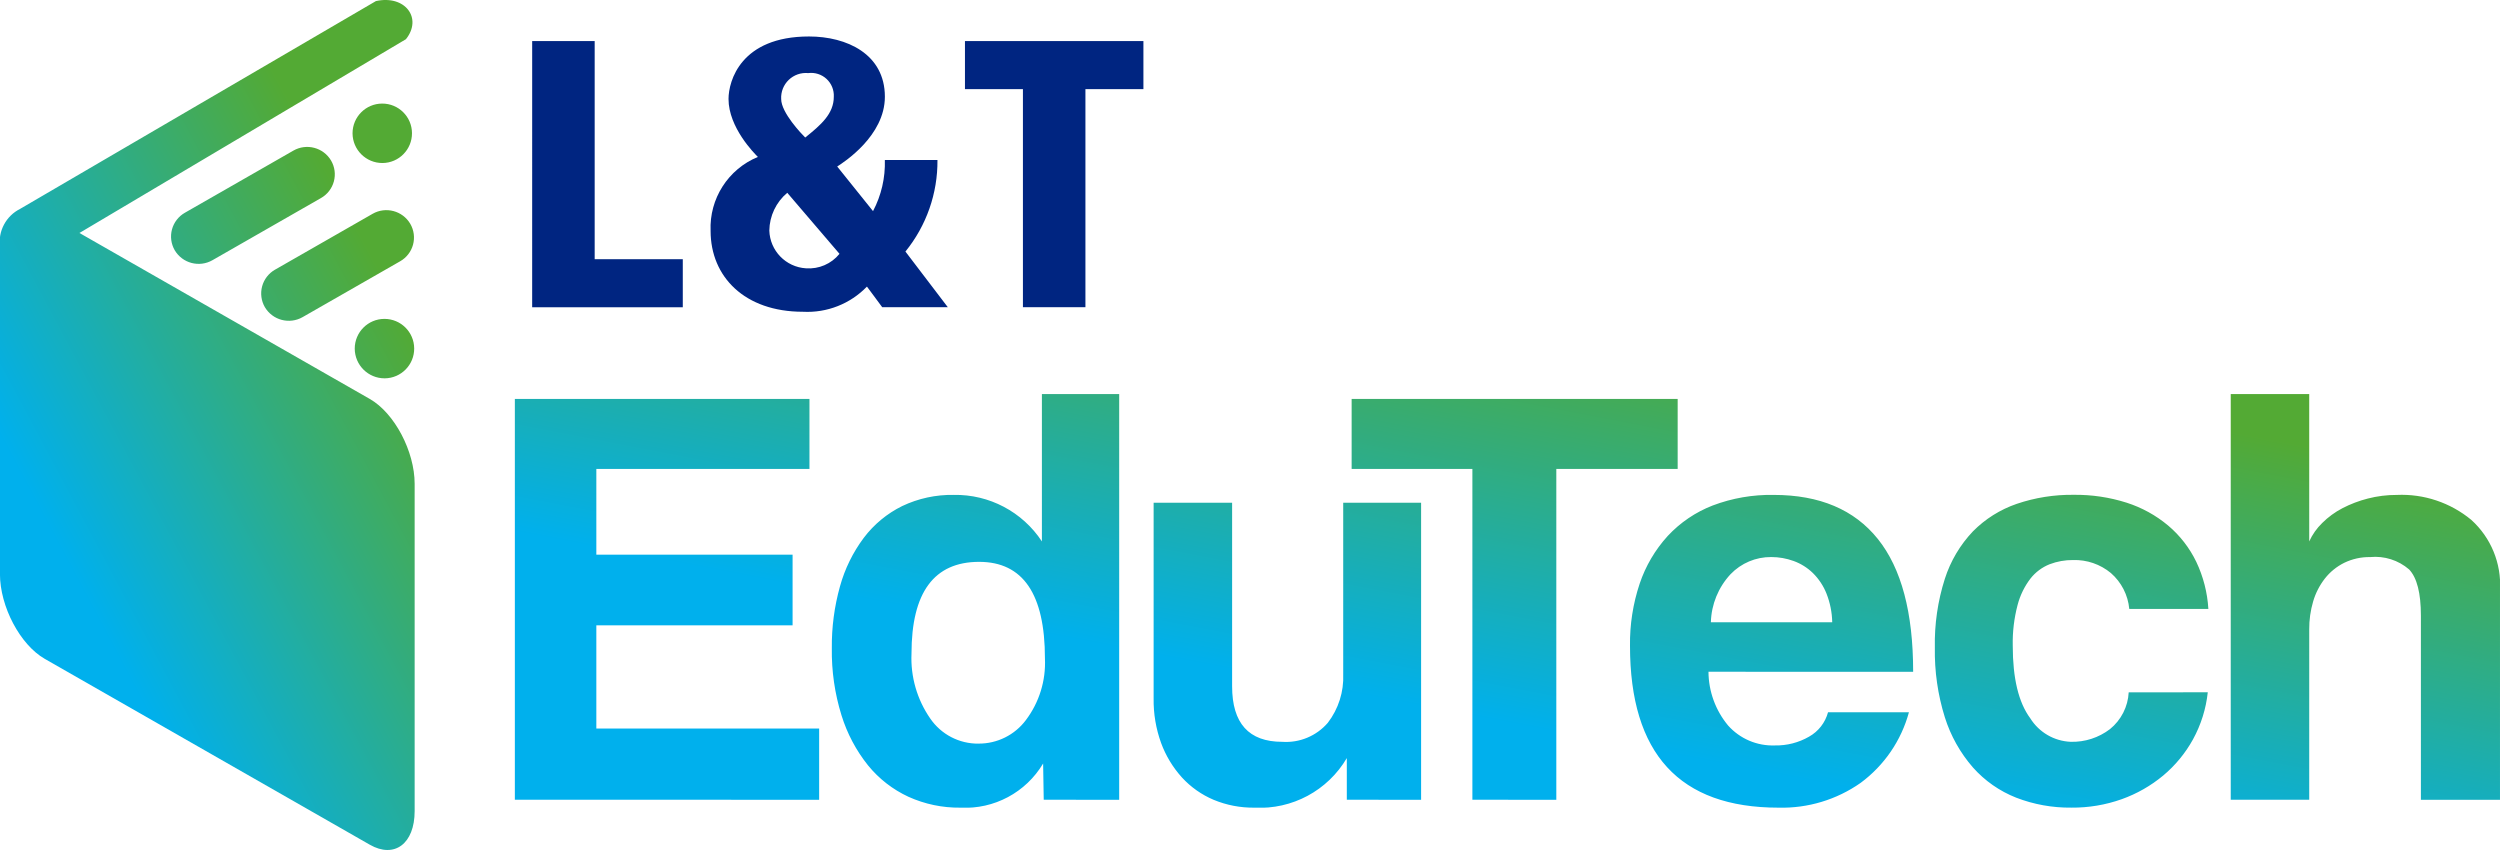
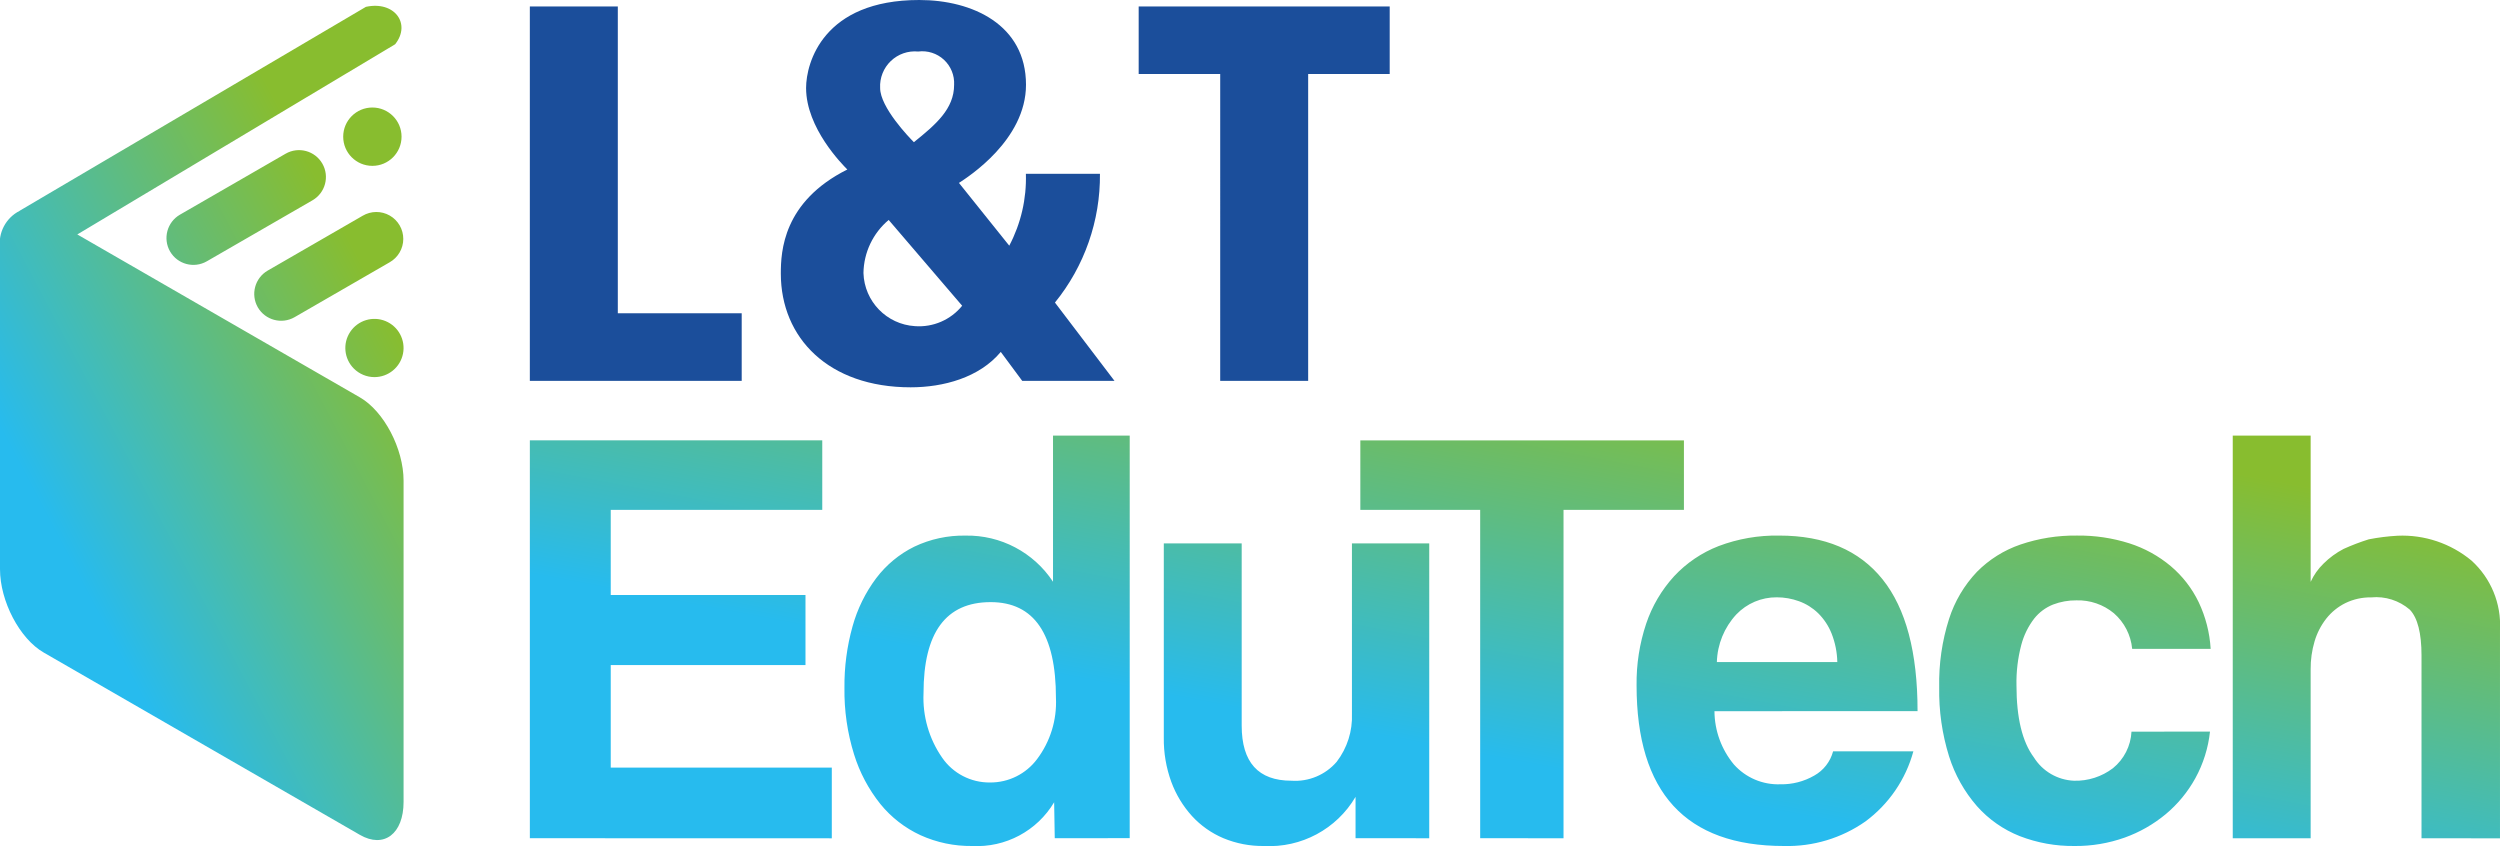
- <svg xmlns="http://www.w3.org/2000/svg" xmlns:xlink="http://www.w3.org/1999/xlink" width="200" height="68" viewBox="0 0 200 68">
+ <svg xmlns="http://www.w3.org/2000/svg" xmlns:xlink="http://www.w3.org/1999/xlink" width="200" height="67.684" viewBox="0 0 200 67.684">
  <defs>
-     <style>.a{fill:none;}.b{clip-path:url(#a);}.c{fill:url(#b);}.d{fill:#002581;}.e{clip-path:url(#c);}.f{fill:url(#d);}</style>
+     <style>.a{fill:none;}.b{clip-path:url(#a);}.c{fill:url(#b);}.d{fill:#1b4e9b;}.e{clip-path:url(#c);}.f{fill:url(#d);}</style>
    <clipPath id="a">
-       <path class="a" d="M179.852,181.491h0a2.225,2.225,0,0,0,3.019.8l8.685-4.974a2.182,2.182,0,0,0,.809-2.994,2.22,2.22,0,0,0-3.019-.8l-8.685,4.974a2.189,2.189,0,0,0-.809,2.994m7.212,4.554h0a2.226,2.226,0,0,0,3.019.8l7.807-4.47a2.182,2.182,0,0,0,.809-2.994,2.22,2.22,0,0,0-3.019-.8l-7.807,4.47a2.189,2.189,0,0,0-.809,2.995Zm9.415-11.529a2.378,2.378,0,1,0-2.4-2.378,2.388,2.388,0,0,0,2.4,2.378Zm.176,17.225a2.378,2.378,0,1,0-2.4-2.378,2.388,2.388,0,0,0,2.4,2.378Zm-29.164-13.56,28.459-16.621c2.335-.514,3.745,1.367,2.4,3.05l-26.115,15.5-.007,0L195.46,193.39c1.973,1.128,3.588,4.185,3.588,6.793v26.178c0,2.608-1.614,3.818-3.588,2.69l-26-14.867c-1.973-1.128-3.588-4.185-3.588-6.794V181.213A2.963,2.963,0,0,1,167.491,178.182Z" transform="translate(-165.876 -161.474)" />
+       <path class="a" d="M153.468,279.806h0a2.158,2.158,0,0,0,2.939.79l8.455-4.881a2.151,2.151,0,0,0-2.151-3.727l-8.455,4.878A2.158,2.158,0,0,0,153.468,279.806Zm7.021,4.47h0a2.158,2.158,0,0,0,2.939.79l7.6-4.388a2.152,2.152,0,1,0-2.152-3.727l-7.6,4.388a2.158,2.158,0,0,0-.787,2.937Zm9.164-11.317a2.334,2.334,0,1,0-2.333-2.334,2.334,2.334,0,0,0,2.333,2.334Zm.171,16.9a2.329,2.329,0,1,0-1.651-.682,2.334,2.334,0,0,0,1.651.682Zm-28.388-13.308,27.7-16.313c2.273-.5,3.646,1.342,2.339,2.993l-25.423,15.212-.007,0,22.612,13.038c1.921,1.105,3.493,4.106,3.493,6.667v25.692c0,2.56-1.572,3.747-3.493,2.64l-25.3-14.589c-1.921-1.105-3.493-4.106-3.493-6.668V279.533a2.91,2.91,0,0,1,1.571-2.975Z" transform="translate(-139.864 -260.158)" />
    </clipPath>
-     <linearGradient id="b" x1="0.265" y1="0.755" x2="0.773" y2="0.203" gradientUnits="objectBoundingBox">
-       <stop offset="0" stop-color="#00b0ed" />
-       <stop offset="1" stop-color="#53aa34" />
+     <linearGradient id="b" x1="0.269" y1="0.751" x2="0.768" y2="0.208" gradientUnits="objectBoundingBox">
+       <stop offset="0" stop-color="#27bbee" />
+       <stop offset="1" stop-color="#88bd2f" />
    </linearGradient>
    <clipPath id="c">
-       <path class="a" d="M489.62,321.37V306.638q0-2.7-.942-3.695a4.156,4.156,0,0,0-3.116-.99,4.581,4.581,0,0,0-2.077.459,4.513,4.513,0,0,0-1.546,1.256A5.513,5.513,0,0,0,481,305.5a7.731,7.731,0,0,0-.314,2.246v13.619h-6.279V288.912h6.279V300.7a4.849,4.849,0,0,1,1.038-1.473,6.651,6.651,0,0,1,1.618-1.183,9.481,9.481,0,0,1,2.029-.773,9.153,9.153,0,0,1,2.319-.29,8.741,8.741,0,0,1,5.966,2,7.012,7.012,0,0,1,2.294,5.579V321.37Zm-17.05-8.6a10.043,10.043,0,0,1-1.183,3.768,10.187,10.187,0,0,1-2.392,2.9,10.974,10.974,0,0,1-3.308,1.884,11.713,11.713,0,0,1-4.033.676,11.864,11.864,0,0,1-4.419-.8,9.081,9.081,0,0,1-3.453-2.415,11.257,11.257,0,0,1-2.246-4.009,17.666,17.666,0,0,1-.8-5.579,16.99,16.99,0,0,1,.8-5.506,9.9,9.9,0,0,1,2.246-3.792,9.067,9.067,0,0,1,3.5-2.2,13.641,13.641,0,0,1,4.564-.725,13.467,13.467,0,0,1,4.226.628,9.865,9.865,0,0,1,3.333,1.835,8.788,8.788,0,0,1,2.246,2.9,10.163,10.163,0,0,1,.966,3.767h-6.327a4.339,4.339,0,0,0-1.473-2.874,4.524,4.524,0,0,0-3.019-1.038,5.147,5.147,0,0,0-1.884.338,3.681,3.681,0,0,0-1.522,1.135,5.955,5.955,0,0,0-1.038,2.125,11.827,11.827,0,0,0-.386,3.26q0,3.912,1.4,5.8a4.008,4.008,0,0,0,3.236,1.884,4.959,4.959,0,0,0,3.14-1.014,4.051,4.051,0,0,0,1.5-2.945Zm-39.944-1.642a6.786,6.786,0,0,0,1.57,4.3,4.78,4.78,0,0,0,3.743,1.594,5.258,5.258,0,0,0,2.73-.7,3.172,3.172,0,0,0,1.522-1.956h6.472a10.422,10.422,0,0,1-3.864,5.651A10.95,10.95,0,0,1,438.23,322q-11.882,0-11.882-12.944a15.074,15.074,0,0,1,.773-4.975,10.743,10.743,0,0,1,2.245-3.817,9.707,9.707,0,0,1,3.6-2.439,13.121,13.121,0,0,1,4.878-.845q5.506,0,8.333,3.526T449,311.13Zm9.9-3.961a6.606,6.606,0,0,0-.459-2.294,4.791,4.791,0,0,0-1.087-1.642,4.315,4.315,0,0,0-1.545-.966,5.221,5.221,0,0,0-1.787-.314,4.456,4.456,0,0,0-3.26,1.376,5.874,5.874,0,0,0-1.57,3.84Zm-28.787,14.2V294.9h-9.66v-5.6h26.082v5.6h-9.708V321.37Zm-10.046,0v-3.333A8.063,8.063,0,0,1,396.3,322a8.232,8.232,0,0,1-3.26-.628,7.258,7.258,0,0,1-2.536-1.787,8.461,8.461,0,0,1-1.666-2.753,10.029,10.029,0,0,1-.6-3.575V297.606h6.279v14.683q0,4.443,4.009,4.444a4.415,4.415,0,0,0,3.647-1.521,5.984,5.984,0,0,0,1.232-3.888V297.606h6.231V321.37Zm-24.247,0-.048-2.9A7.245,7.245,0,0,1,372.782,322a9.794,9.794,0,0,1-4.154-.869,9.077,9.077,0,0,1-3.236-2.512,12.176,12.176,0,0,1-2.125-4.009,17.241,17.241,0,0,1-.773-5.362,17.716,17.716,0,0,1,.652-4.951,11.691,11.691,0,0,1,1.908-3.888,8.623,8.623,0,0,1,3.067-2.536,9.212,9.212,0,0,1,4.129-.894A8.262,8.262,0,0,1,379.3,300.7V288.912h6.183V321.37Zm-5.217-4.492a4.687,4.687,0,0,0,3.792-1.884,7.6,7.6,0,0,0,1.522-4.927q0-7.729-5.265-7.729-5.41,0-5.41,7.342a8.45,8.45,0,0,0,1.5,5.192A4.62,4.62,0,0,0,374.231,316.878Zm-37.095,4.492V289.3h23.571v5.6h-17.05v6.859h15.7v5.653h-15.7v8.257H361.48v5.7Z" transform="translate(-337.136 -288.912)" />
+       <path class="a" d="M371.727,357.685V343.067q0-2.684-.935-3.667a4.124,4.124,0,0,0-3.092-.983,4.545,4.545,0,0,0-2.061.455,4.475,4.475,0,0,0-1.534,1.246,5.452,5.452,0,0,0-.935,1.822,7.657,7.657,0,0,0-.312,2.229v13.518h-6.232V325.475h6.232v11.7a4.817,4.817,0,0,1,1.031-1.462,6.6,6.6,0,0,1,1.606-1.174,17.716,17.716,0,0,1,2.013-.767,16.9,16.9,0,0,1,2.3-.288,8.67,8.67,0,0,1,5.92,1.99,6.965,6.965,0,0,1,2.277,5.537v16.682Zm-16.921-8.533a9.953,9.953,0,0,1-1.175,3.737,10.085,10.085,0,0,1-2.373,2.876,10.88,10.88,0,0,1-3.283,1.87,11.626,11.626,0,0,1-4,.671,11.771,11.771,0,0,1-4.387-.79,9.015,9.015,0,0,1-3.427-2.4,11.166,11.166,0,0,1-2.229-3.979,17.538,17.538,0,0,1-.79-5.537,16.869,16.869,0,0,1,.79-5.465,9.82,9.82,0,0,1,2.229-3.763,8.988,8.988,0,0,1,3.474-2.181,13.533,13.533,0,0,1,4.53-.72,13.368,13.368,0,0,1,4.194.623,9.793,9.793,0,0,1,3.308,1.822A8.731,8.731,0,0,1,353.9,338.8a10.092,10.092,0,0,1,.959,3.737h-6.279a4.309,4.309,0,0,0-1.462-2.852,4.491,4.491,0,0,0-3-1.031,5.114,5.114,0,0,0-1.87.336,3.654,3.654,0,0,0-1.51,1.126,5.914,5.914,0,0,0-1.031,2.109,11.75,11.75,0,0,0-.383,3.236q0,3.883,1.39,5.753a3.977,3.977,0,0,0,3.211,1.87,4.921,4.921,0,0,0,3.114-1,4.017,4.017,0,0,0,1.486-2.924Zm-39.643-1.632a6.734,6.734,0,0,0,1.557,4.267,4.747,4.747,0,0,0,3.716,1.582,5.218,5.218,0,0,0,2.708-.695,3.147,3.147,0,0,0,1.51-1.942h6.422a10.347,10.347,0,0,1-3.835,5.609,10.867,10.867,0,0,1-6.519,1.965q-11.79,0-11.79-12.847a14.97,14.97,0,0,1,.767-4.937,10.673,10.673,0,0,1,2.229-3.79,9.646,9.646,0,0,1,3.571-2.421,13.034,13.034,0,0,1,4.842-.839q5.465,0,8.269,3.5t2.8,10.546Zm9.827-3.931a6.542,6.542,0,0,0-.455-2.276,4.761,4.761,0,0,0-1.079-1.632,4.275,4.275,0,0,0-1.534-.958,5.182,5.182,0,0,0-1.774-.312,4.421,4.421,0,0,0-3.235,1.369,5.83,5.83,0,0,0-1.558,3.811Zm-28.57,14.094V331.417h-9.587v-5.561h25.887v5.561h-9.632v26.269Zm-9.97,0v-3.308a8,8,0,0,1-7.334,3.931,8.174,8.174,0,0,1-3.236-.623,7.211,7.211,0,0,1-2.516-1.774,8.394,8.394,0,0,1-1.654-2.732,9.951,9.951,0,0,1-.6-3.547V334.1h6.231v14.573q0,4.41,3.979,4.41a4.381,4.381,0,0,0,3.619-1.51,5.939,5.939,0,0,0,1.222-3.859V334.1h6.184v23.585Zm-24.064,0-.048-2.877a7.192,7.192,0,0,1-6.567,3.5,9.715,9.715,0,0,1-4.122-.863,9,9,0,0,1-3.211-2.493,12.079,12.079,0,0,1-2.109-3.979,17.094,17.094,0,0,1-.767-5.32,17.573,17.573,0,0,1,.647-4.914,11.6,11.6,0,0,1,1.895-3.859,8.558,8.558,0,0,1,3.043-2.517,9.147,9.147,0,0,1,4.1-.887,8.2,8.2,0,0,1,7,3.691v-11.7h6.136v32.213Zm-5.177-4.458a4.652,4.652,0,0,0,3.763-1.87,7.543,7.543,0,0,0,1.51-4.889q0-7.67-5.225-7.67-5.369,0-5.369,7.286a8.387,8.387,0,0,0,1.486,5.153,4.583,4.583,0,0,0,3.835,1.99Zm-36.815,4.458V325.855h23.393v5.561H226.865v6.808h15.58v5.609h-15.58v8.2H244.55v5.657Z" transform="translate(-220.393 -325.472)" />
    </clipPath>
    <linearGradient id="d" x1="0.353" y1="0.659" x2="0.871" y2="0.097" xlink:href="#b" />
  </defs>
-   <g transform="translate(-165.876 -161.474)">
-     <g transform="translate(165.876 161.474)">
-       <g class="b">
-         <rect class="c" width="33.82" height="69.134" transform="translate(0 -0.428)" />
+   <g transform="translate(-139.864 -259.269)">
+     <g transform="translate(139.864 259.737)">
+       <g class="b" transform="translate(0 0)">
+         <rect class="c" width="32.922" height="67.85" transform="translate(-0.002 -0.418)" />
      </g>
    </g>
-     <path class="d" d="M376.4,194.724h5v-17.45h4.639V173.43H371.763v3.844H376.4Zm-14.857-11.257c.519-.336,3.813-2.442,3.813-5.583,0-3.417-3.051-4.82-6.071-4.82-5.461,0-6.437,3.57-6.437,5,0,2.288,2.075,4.363,2.349,4.637a6.113,6.113,0,0,0-3.783,5.918c0,3.661,2.715,6.468,7.383,6.468a6.626,6.626,0,0,0,5.125-2.014l1.22,1.647h5.247L367,190.27a11.448,11.448,0,0,0,2.563-7.322h-4.209a8.228,8.228,0,0,1-.946,4.088Zm.183,6.986a3.157,3.157,0,0,1-2.685,1.158,3.122,3.122,0,0,1-2.929-3.021,4.02,4.02,0,0,1,1.435-3.021Zm-2.5-14.46a1.814,1.814,0,0,1,2.044,1.892c0,1.373-1.037,2.258-2.288,3.264-.274-.275-1.922-1.983-1.922-3.081A1.979,1.979,0,0,1,359.224,175.993Zm-22.087,18.732h12.05v-3.844H342.14V173.43h-5Z" transform="translate(-128.69 -8.672)" />
-     <g transform="translate(207.064 192.999)">
-       <g class="e" transform="translate(0 0)">
-         <rect class="f" width="158.811" height="33.086" />
+     <path class="d" d="M275.622,289.737h7.037V265.191h6.523v-5.407H269.1v5.407h6.523Zm-20.9-15.835c.73-.474,5.364-3.433,5.364-7.853,0-4.806-4.291-6.78-8.54-6.78-7.682,0-9.053,5.021-9.053,7.037,0,3.219,2.918,6.137,3.3,6.523-5.149,2.574-5.321,6.566-5.321,8.325,0,5.15,3.82,9.1,10.385,9.1,2.618,0,5.493-.773,7.211-2.832l1.716,2.316h7.381l-4.763-6.264a16.1,16.1,0,0,0,3.6-10.3h-5.925a11.581,11.581,0,0,1-1.33,5.75Zm.257,9.827a4.442,4.442,0,0,1-3.776,1.632,4.392,4.392,0,0,1-4.12-4.248,5.649,5.649,0,0,1,2.017-4.248Zm-3.519-20.338a2.551,2.551,0,0,1,2.875,2.661c0,1.931-1.459,3.176-3.218,4.592-.386-.386-2.7-2.79-2.7-4.335A2.783,2.783,0,0,1,251.462,263.391ZM220.393,289.74h16.949V284.33h-9.911V259.784h-7.038Z" transform="translate(-38.142)" />
+     <g transform="translate(182.251 294.115)">
+       <g class="e" transform="translate(0)">
+         <rect class="f" width="157.613" height="32.836" transform="translate(0)" />
      </g>
    </g>
  </g>
</svg>
